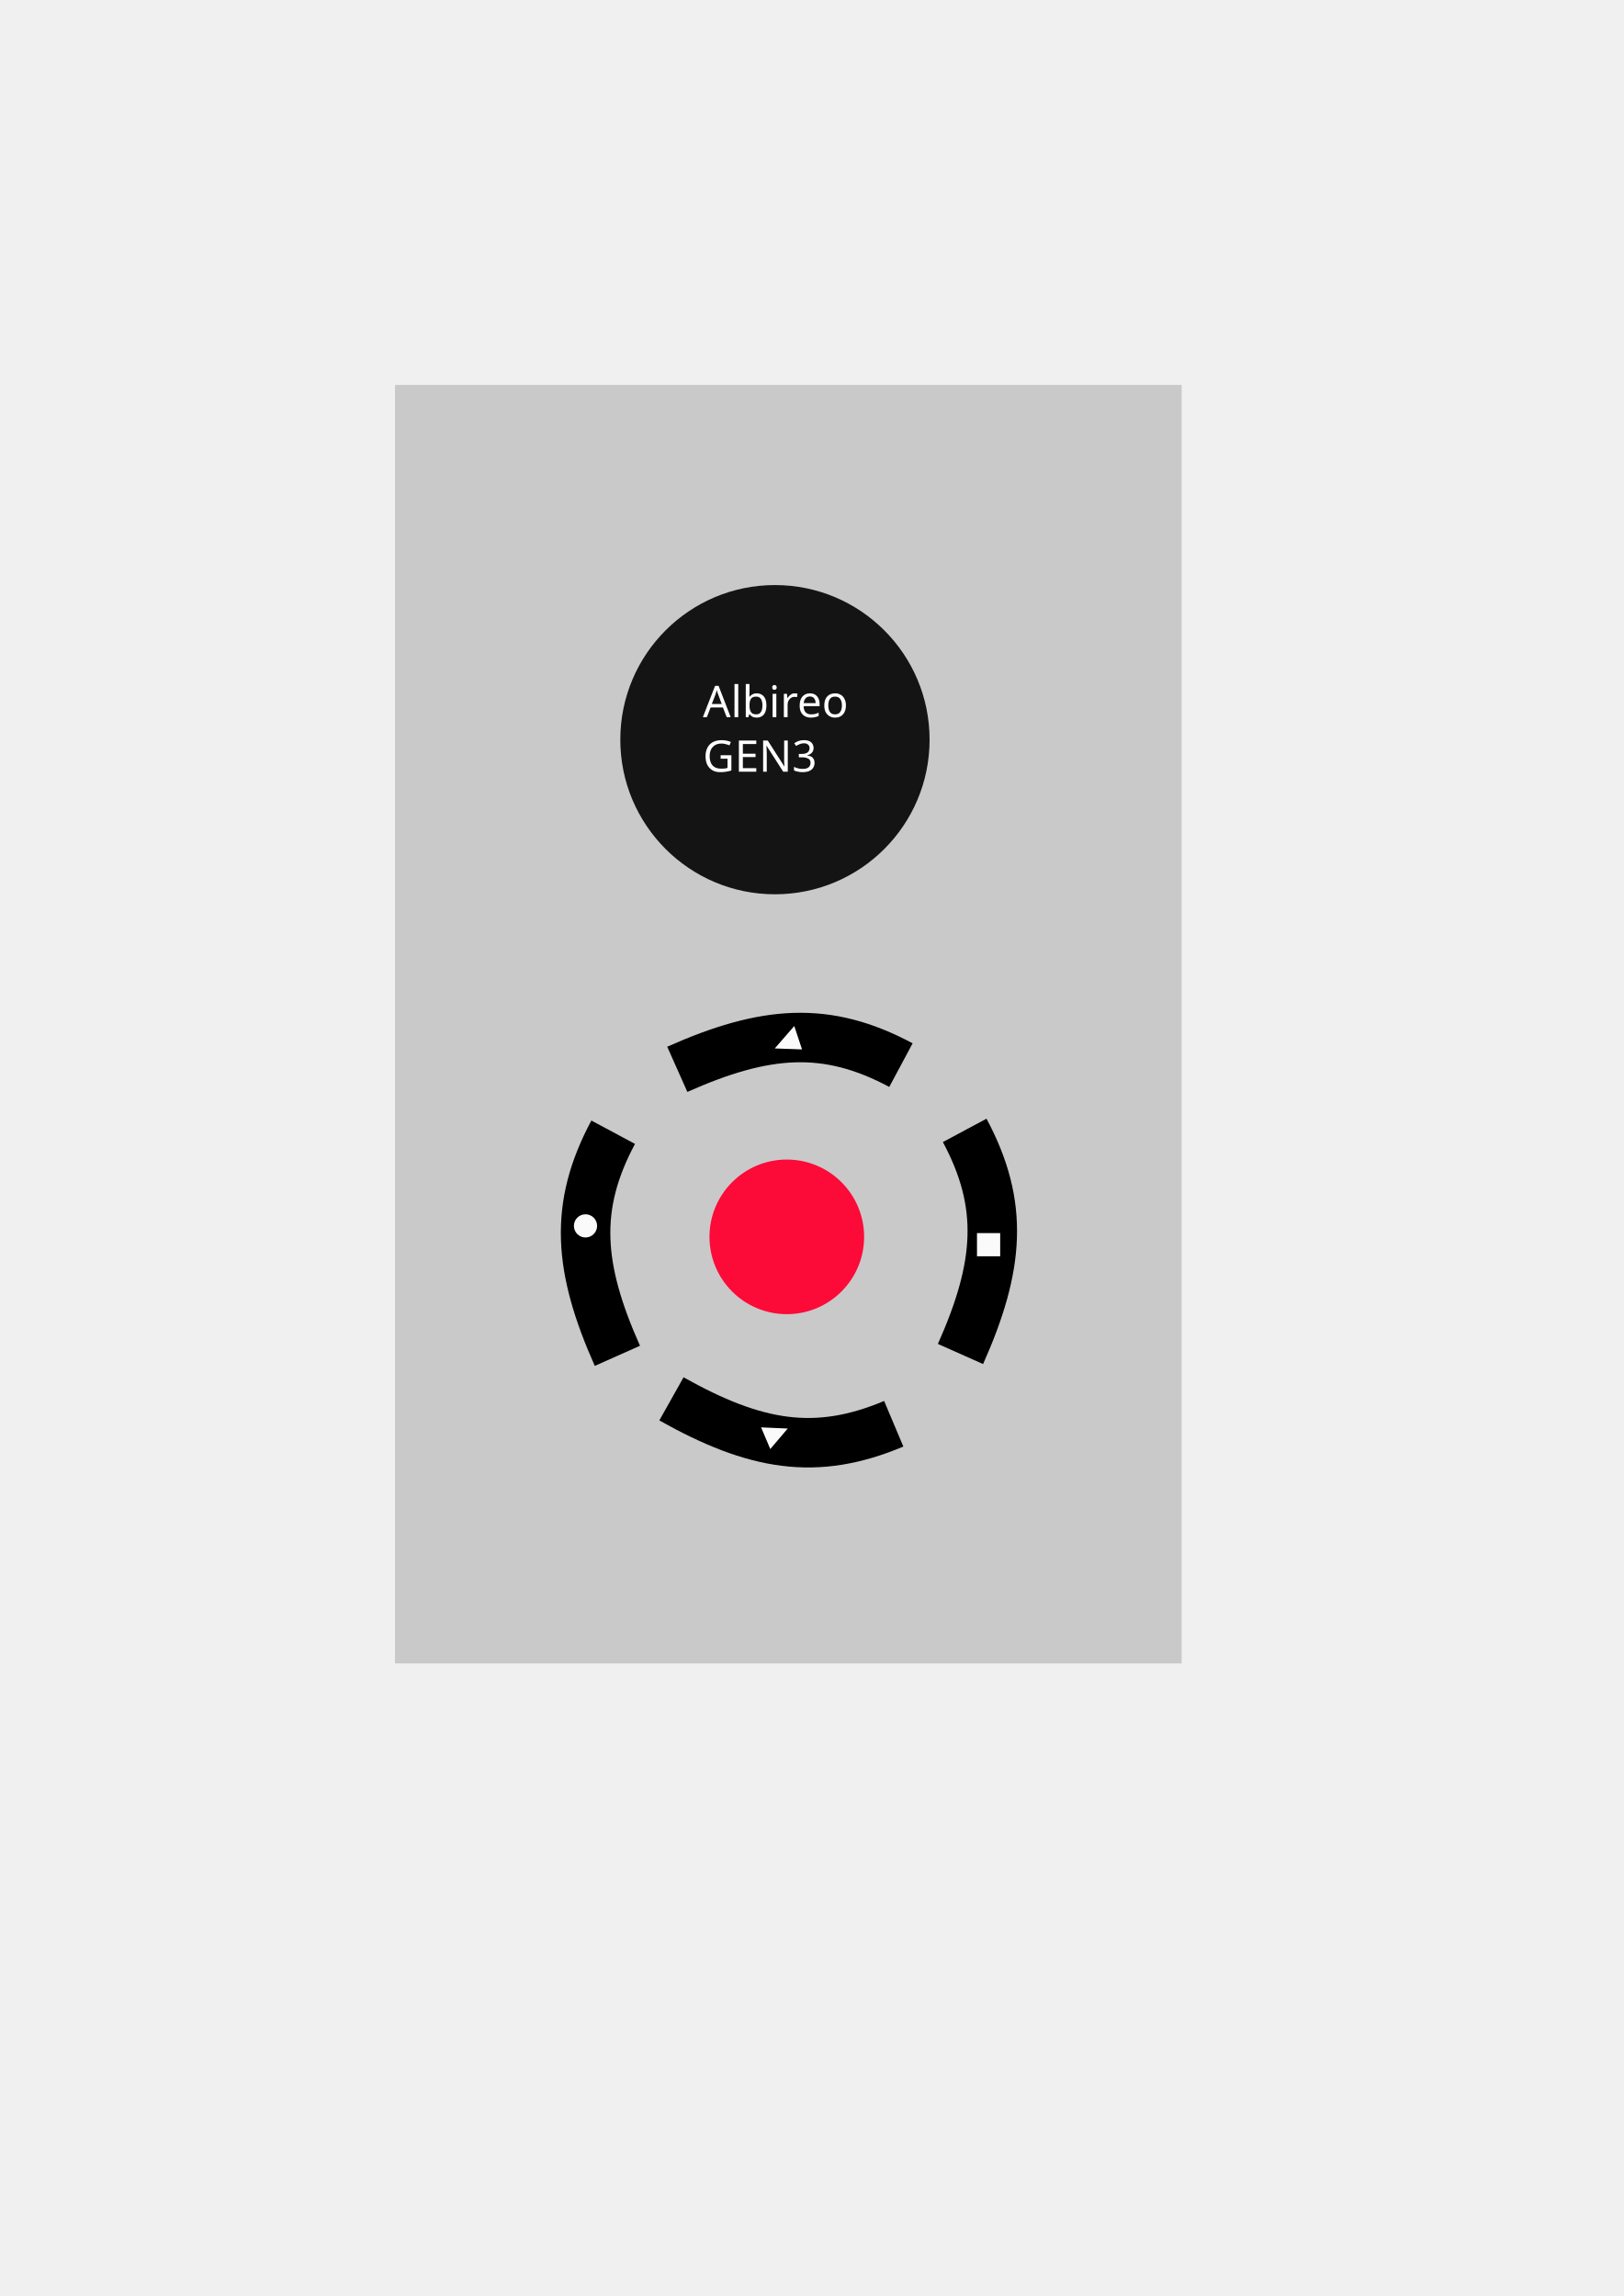
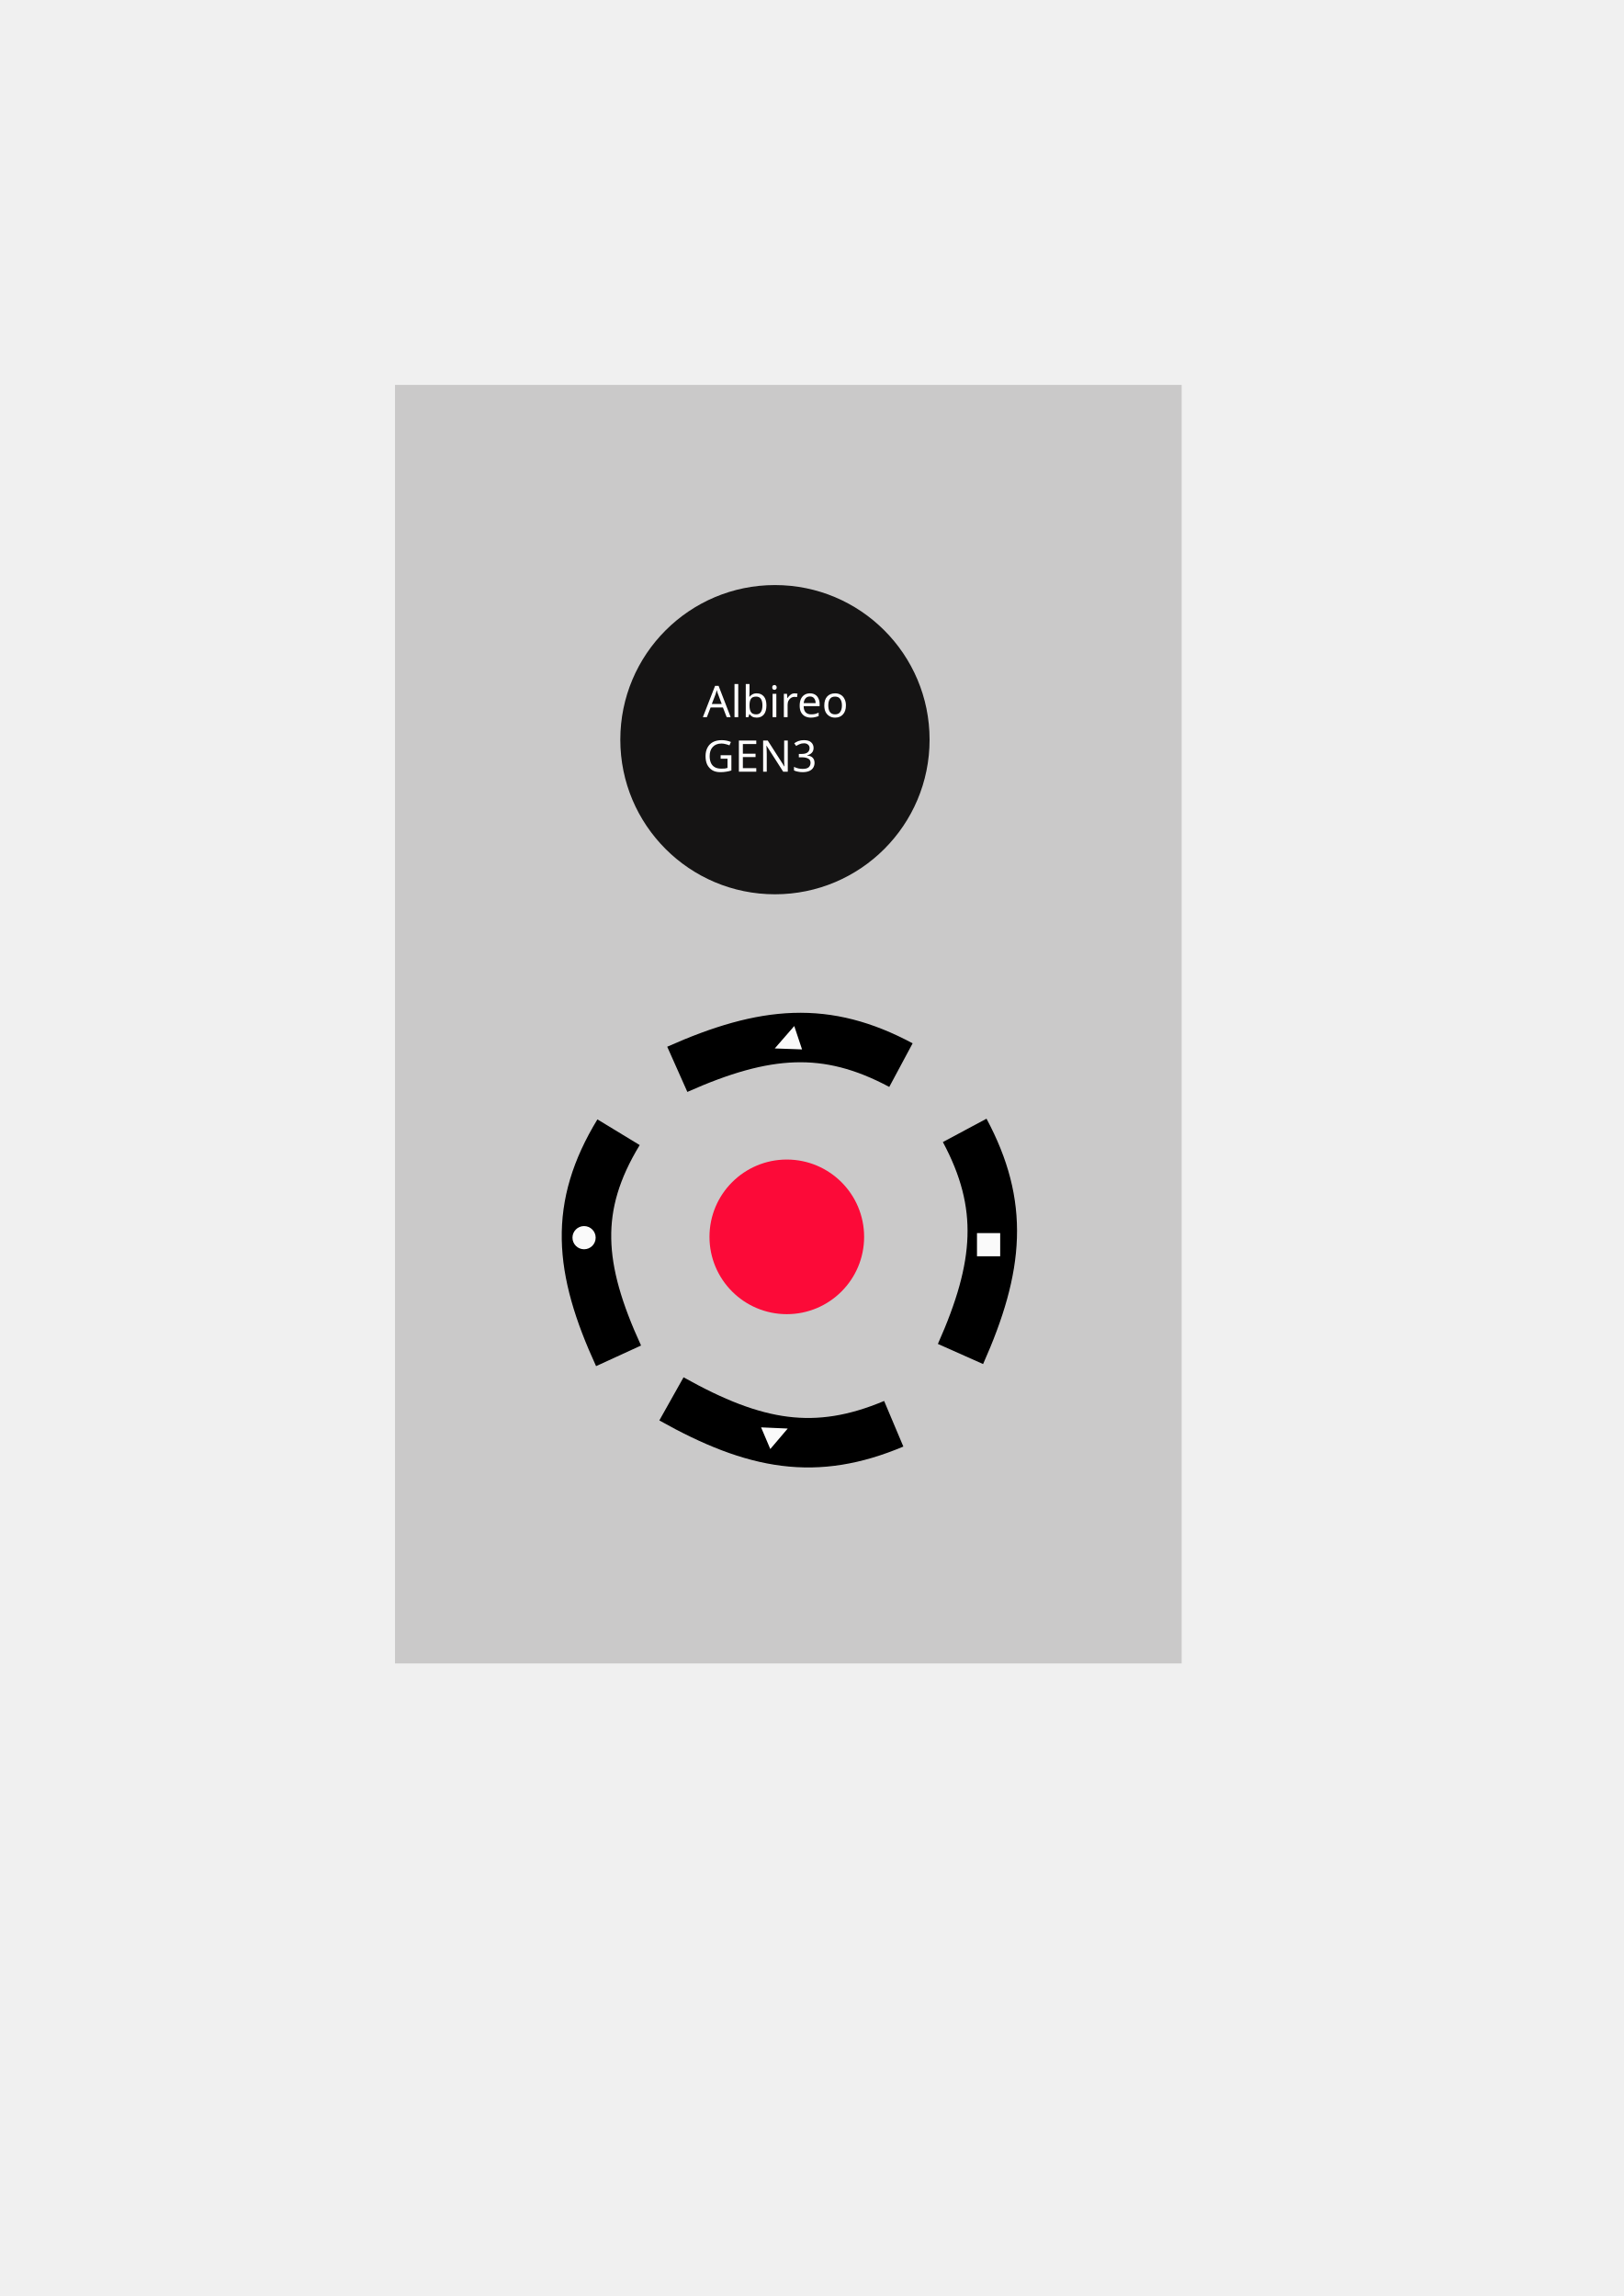
<svg xmlns="http://www.w3.org/2000/svg" width="210mm" height="297mm" viewBox="0 0 210 297" version="1.1" id="svg1" xml:space="preserve">
  <defs id="defs1" />
  <g id="layer1">
    <rect style="fill:#cac9c9;fill-opacity:1;stroke:#000000;stroke-width:0" id="rect1" width="101.742" height="165.385" x="51.087" y="49.789" />
    <path id="path1-3-1-3-6-36-1" style="fill:none;stroke:#000000;stroke-width:6.4" d="m 86.84,180.951 c 10.832,6.083 18.688,7.462 28.751,3.22" />
    <path style="fill:#fafafa;stroke:#d7fddf;stroke-width:0;stroke-dasharray:none" d="m 125.412,162.443 2.521,-2.899 1.008,3.025 z" id="path4-1" />
    <path id="path1-3-1-3-6-36" style="fill:none;stroke:#000000;stroke-width:6.4" d="m 87.597,138.322 c 11.349,-5.053 19.299,-5.699 28.926,-0.543" />
    <path id="path1-3-1-3-6-3" style="fill:none;stroke:#000000;stroke-width:6.4" d="m 124.225,175.146 c 5.053,-11.349 5.699,-19.299 0.543,-28.926" />
    <circle style="fill:#fc0a38;fill-opacity:1;stroke:#000000;stroke-width:0;stroke-dasharray:none" id="path1" cx="101.76" cy="159.994" r="10" />
-     <path id="path1-3-1-3-6" style="fill:none;stroke:#000000;stroke-width:6.4" d="M 79.849,175.384 C 74.796,164.035 74.15,156.085 79.306,146.459" />
+     <path id="path1-3-1-3-6" style="fill:none;stroke:#000000;stroke-width:6.4" d="M 80.0,175.384 C 74.796,164.035 74.15,156.085 80.0,146.459" />
    <circle style="fill:#151414;fill-opacity:1;stroke:#000000;stroke-width:0" id="path3" cx="100.227" cy="95.681" r="20" />
    <text xml:space="preserve" style="font-style:normal;font-variant:normal;font-weight:normal;font-stretch:normal;font-size:5.644px;font-family:sans-serif;-inkscape-font-specification:'sans-serif, Normal';font-variant-ligatures:normal;font-variant-caps:normal;font-variant-numeric:normal;font-variant-east-asian:normal;writing-mode:lr-tb;direction:ltr;fill:#fafafa;fill-opacity:1;stroke:#000000;stroke-width:0" x="90.907" y="92.767" id="text5">
      <tspan id="tspan5" style="font-style:normal;font-variant:normal;font-weight:normal;font-stretch:normal;font-size:5.644px;font-family:sans-serif;-inkscape-font-specification:'sans-serif, Normal';font-variant-ligatures:normal;font-variant-caps:normal;font-variant-numeric:normal;font-variant-east-asian:normal;fill:#ffffff;fill-opacity:1;stroke-width:0" x="90.907" y="92.767">Albireo</tspan>
      <tspan style="font-style:normal;font-variant:normal;font-weight:normal;font-stretch:normal;font-size:5.644px;font-family:sans-serif;-inkscape-font-specification:'sans-serif, Normal';font-variant-ligatures:normal;font-variant-caps:normal;font-variant-numeric:normal;font-variant-east-asian:normal;fill:#ffffff;fill-opacity:1;stroke-width:0" x="90.907" y="99.822" id="tspan6">GEN3</tspan>
    </text>
-     <circle style="fill:#fafafa;stroke:#8c81fa;stroke-width:0;stroke-dasharray:none" id="path2" cx="75.725" cy="158.574" r="1.5" />
+     <circle style="fill:#fafafa;stroke:#8c81fa;stroke-width:0;stroke-dasharray:none" id="path2" cx="75.54" cy="160.1" r="1.5" />
    <rect style="fill:#fafafa;stroke:#d7fddf;stroke-width:0;stroke-dasharray:none;stroke-opacity:1" id="rect3" width="3" height="3" x="126.358" y="159.507" />
    <path style="fill:#fafafa;stroke:#d7fddf;stroke-width:0;stroke-dasharray:none" d="m 100.203,135.621 2.521,-2.899 1.008,3.025 z" id="path4" />
    <path style="fill:#fafafa;stroke:#d7fddf;stroke-width:0" d="m 98.434,184.638 1.191,2.802 2.254,-2.65" id="path5" />
  </g>
</svg>
